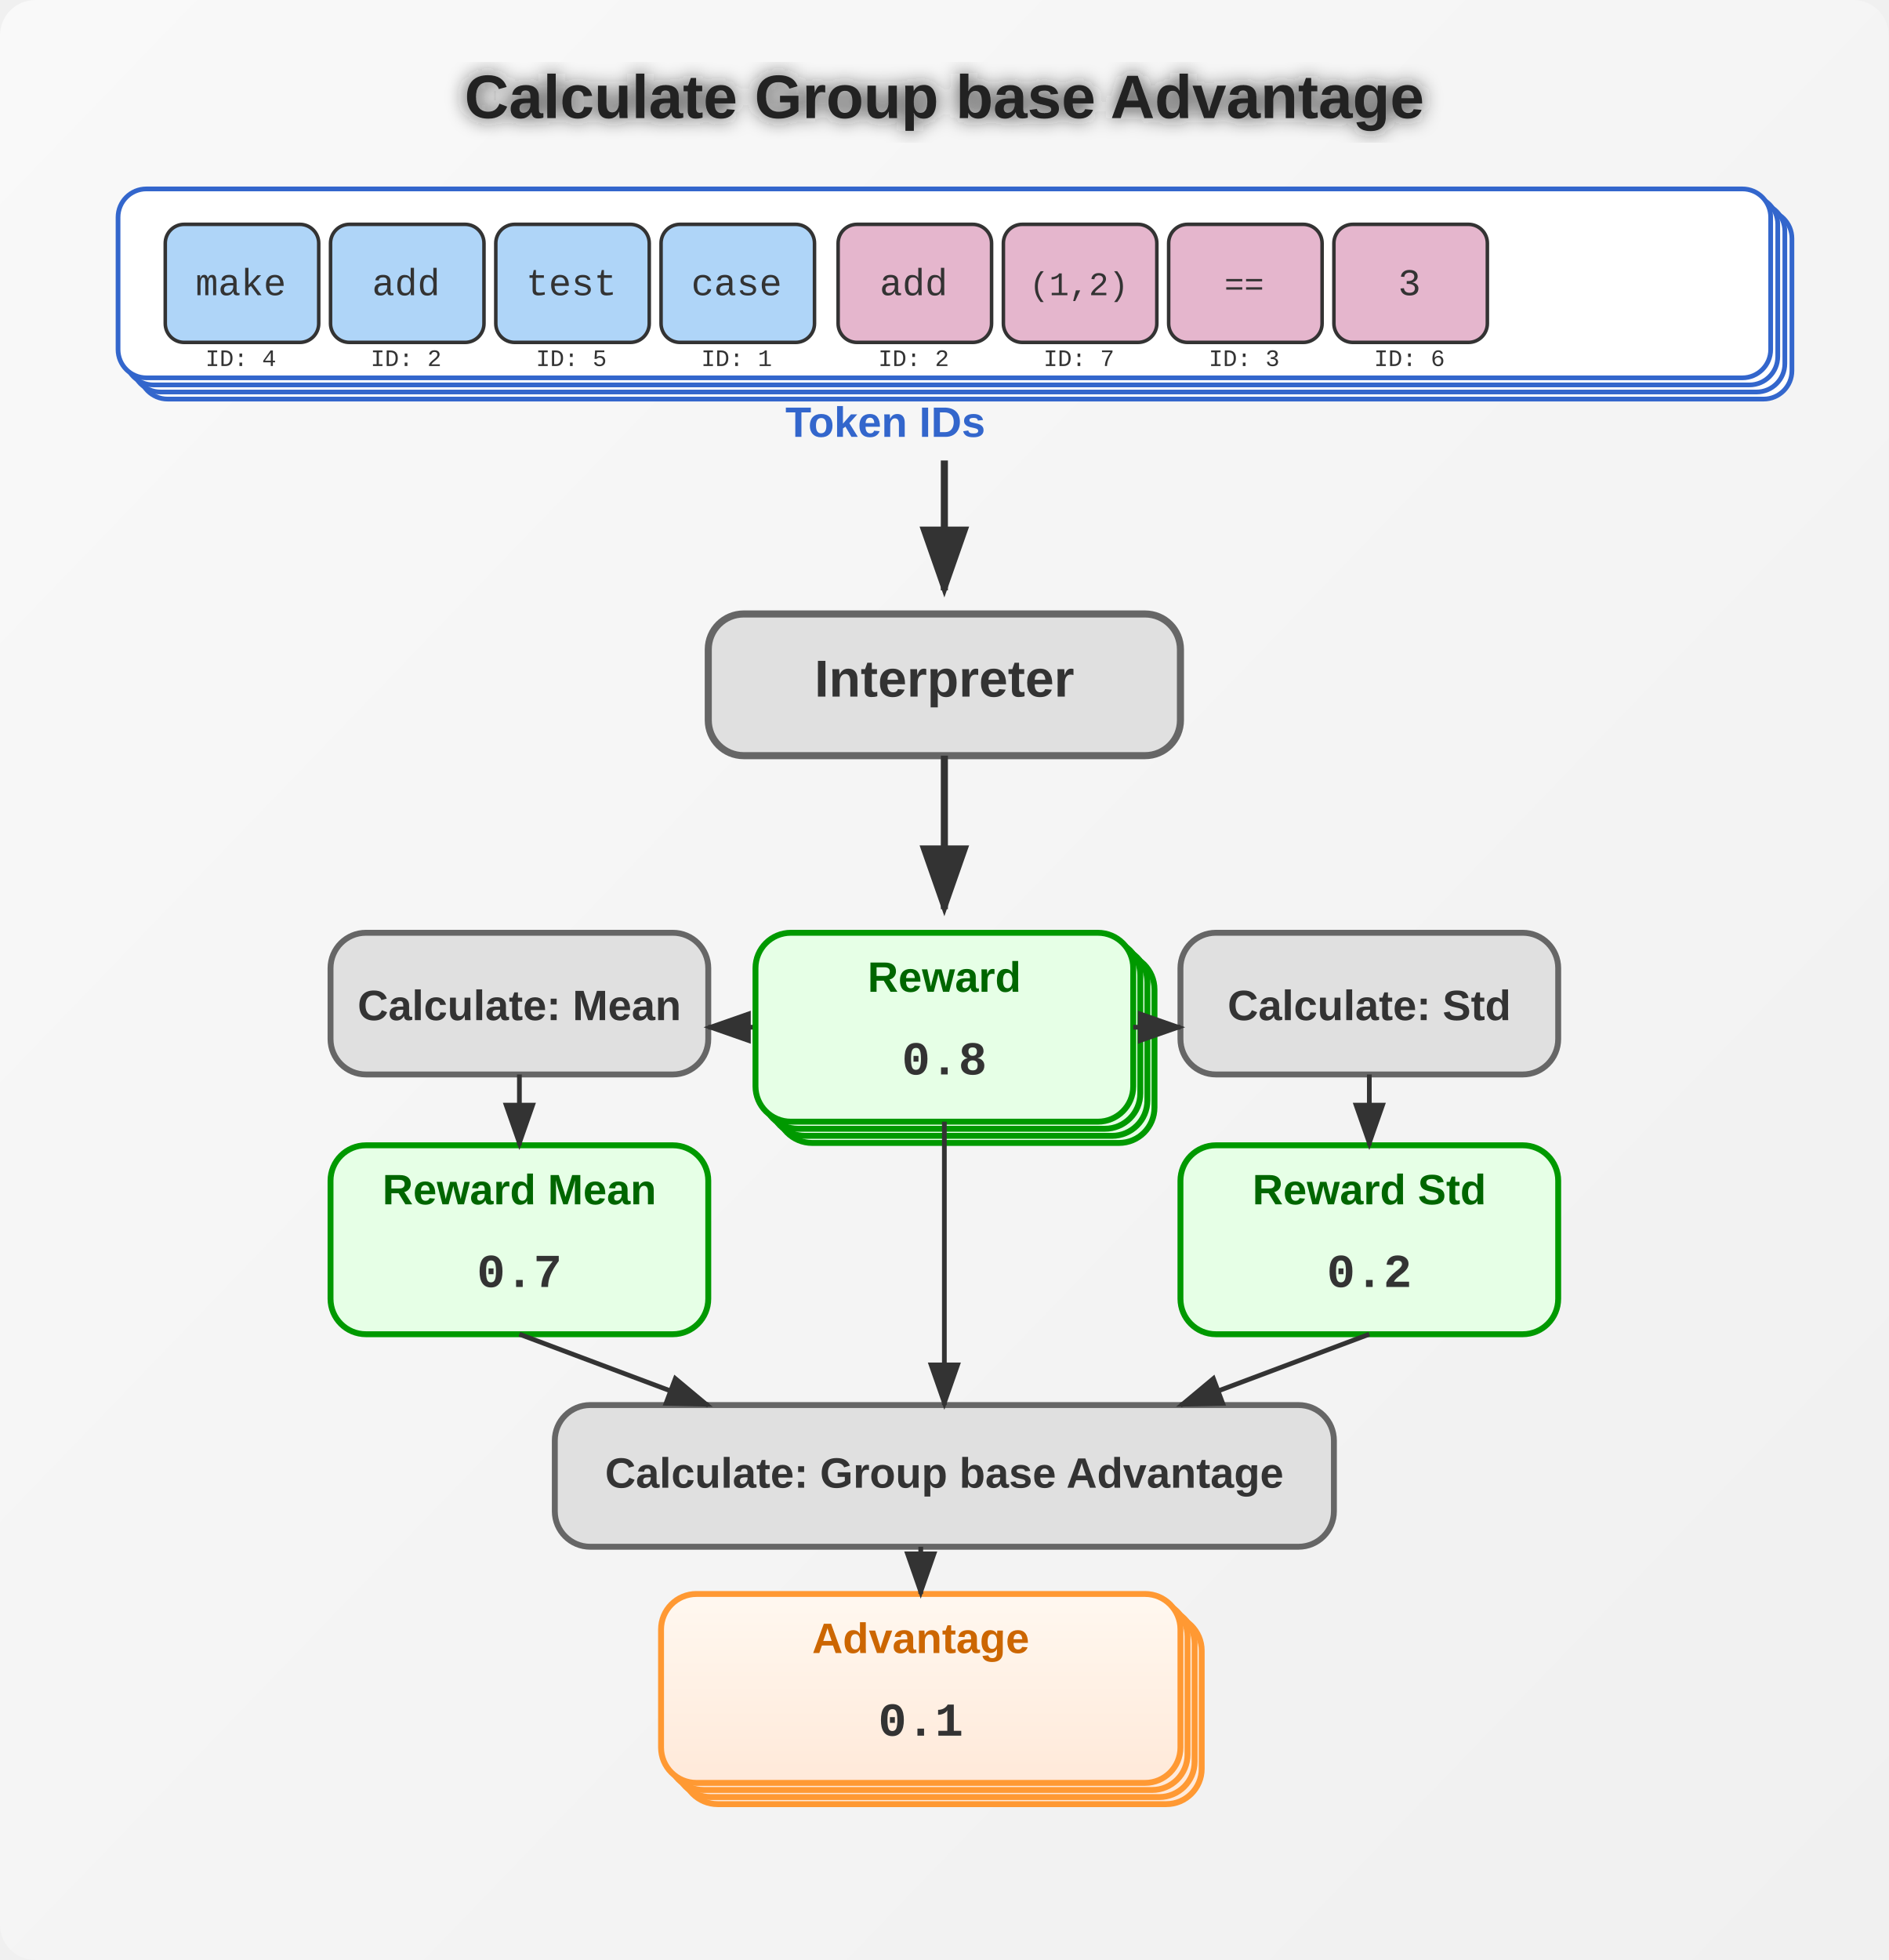
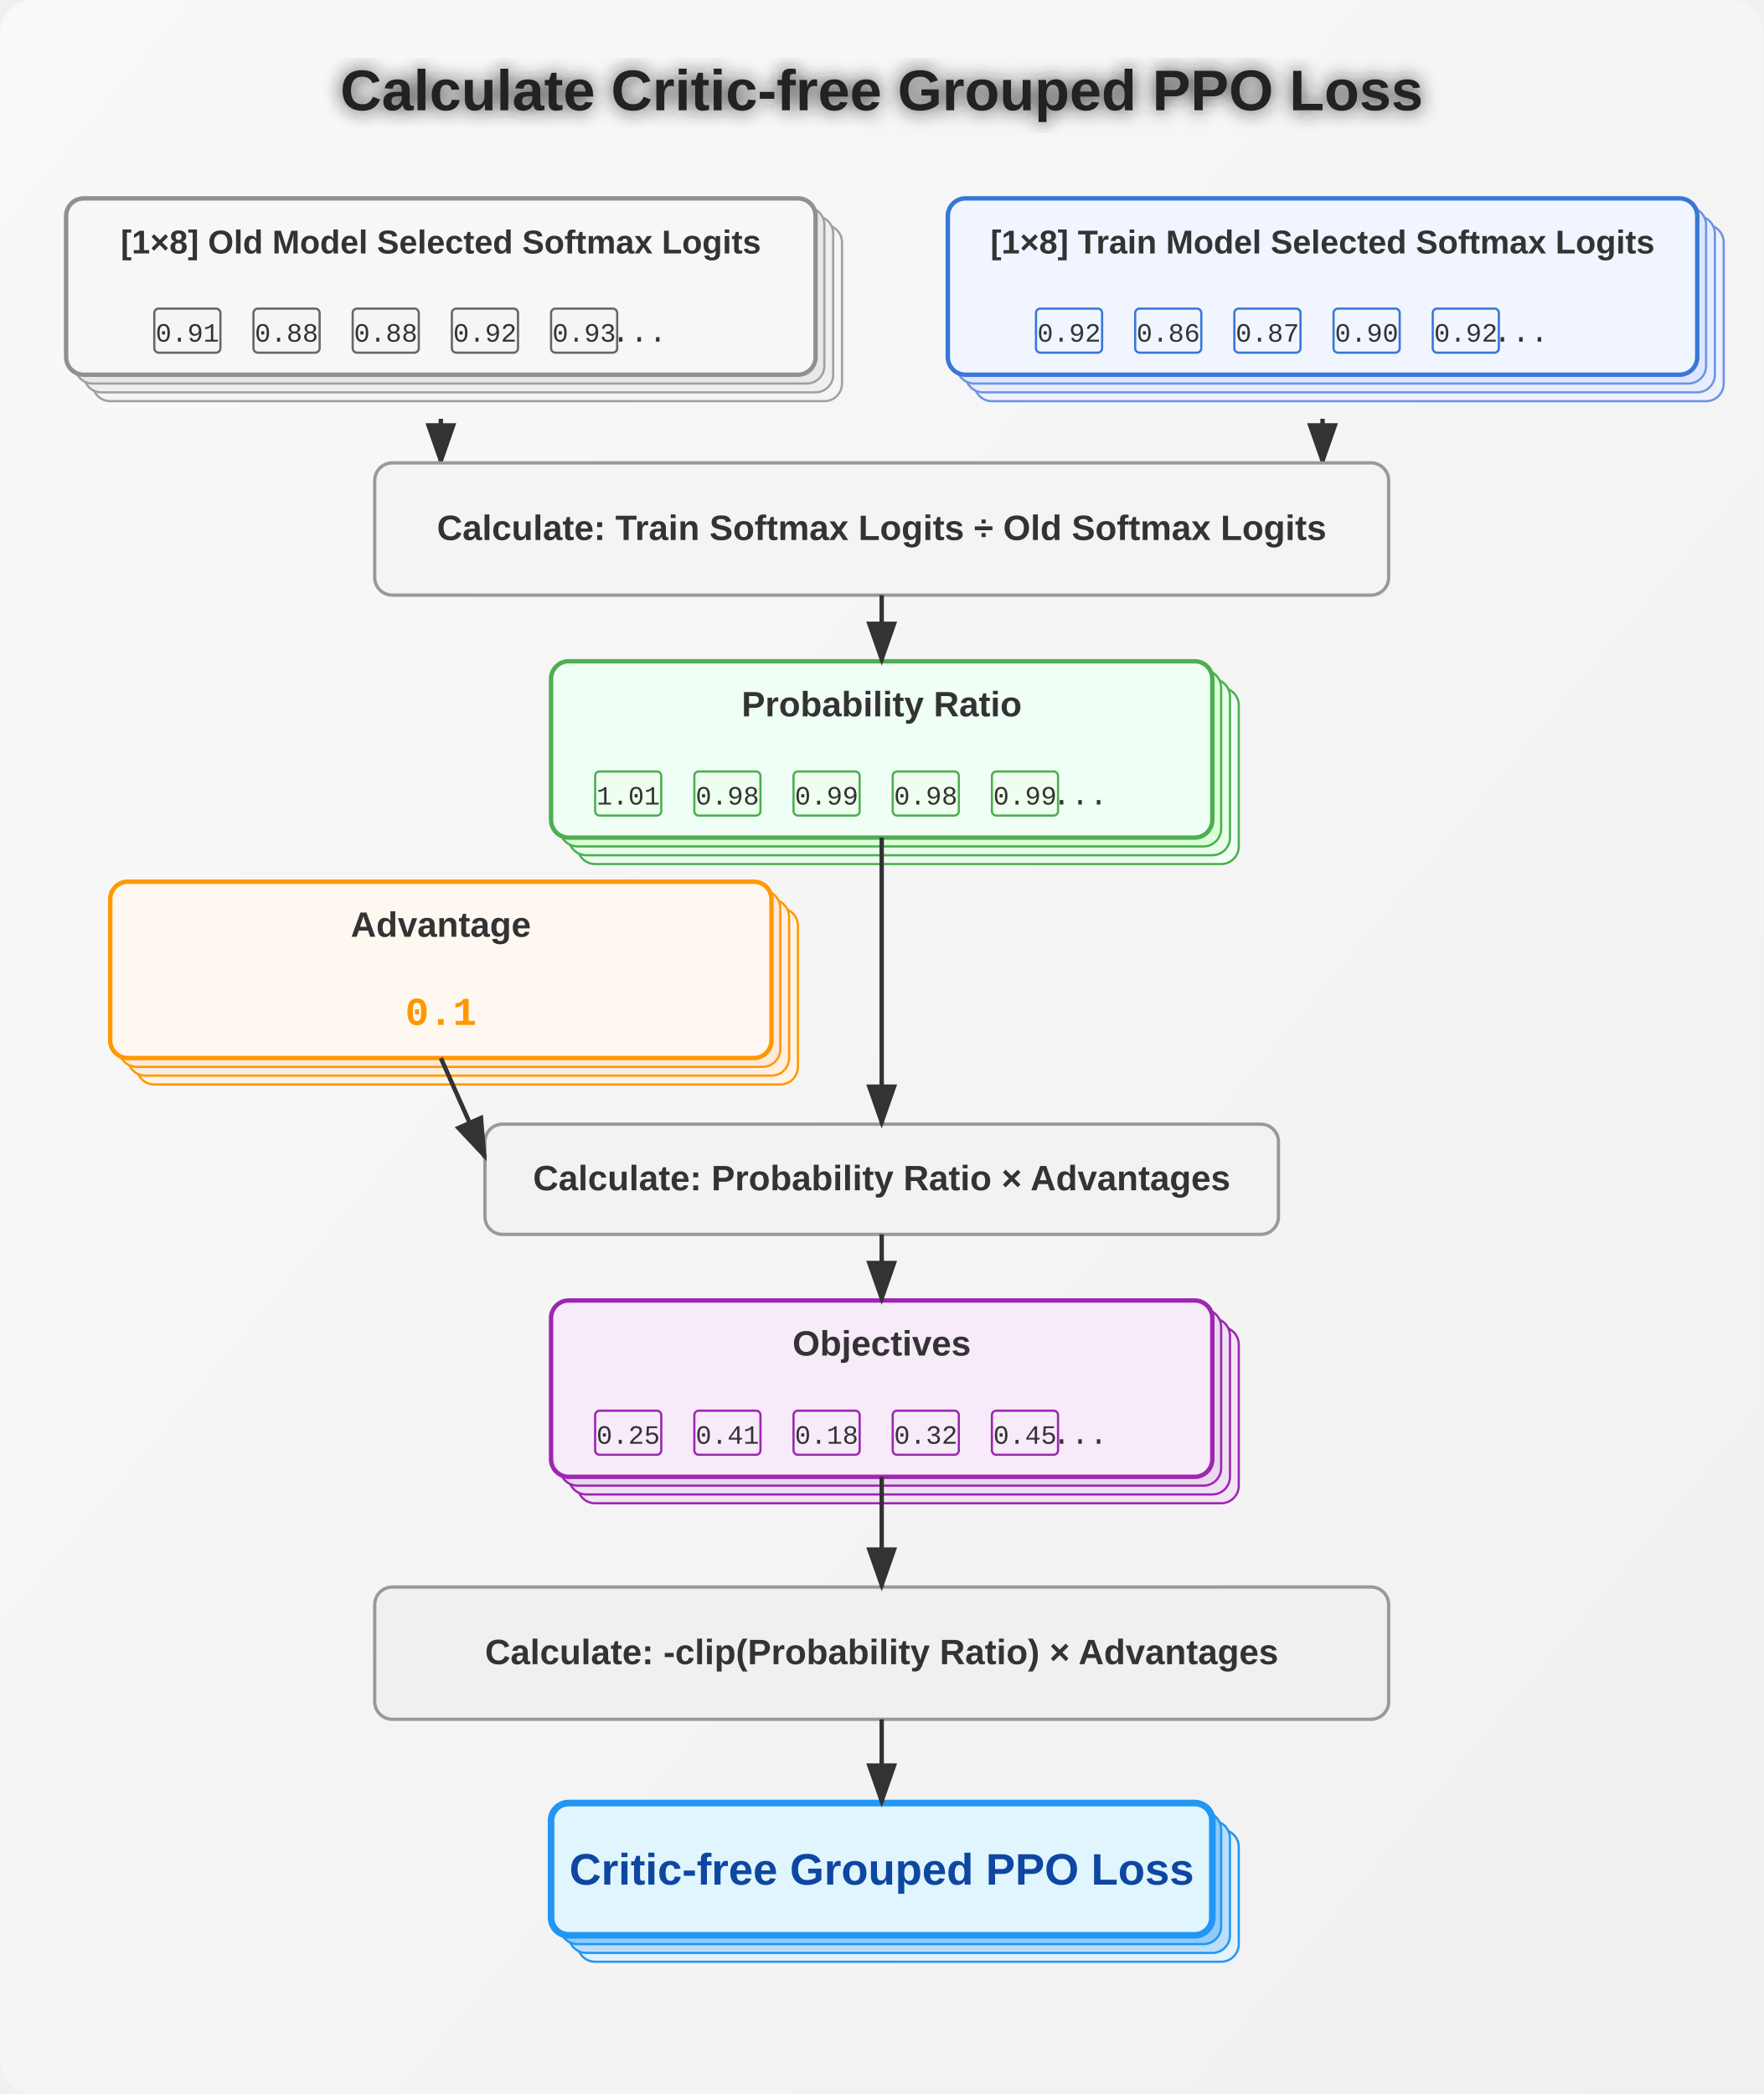
- <svg xmlns="http://www.w3.org/2000/svg" viewBox="0 0 800 830">
+ <svg xmlns="http://www.w3.org/2000/svg" viewBox="0 0 800 950">
  <defs>
    <linearGradient id="bg-gradient" x1="0%" y1="0%" x2="100%" y2="100%">
      <stop offset="0%" stop-color="#f9f9f9" />
      <stop offset="100%" stop-color="#f0f0f0" />
    </linearGradient>
    <marker id="arrowhead" markerWidth="10" markerHeight="7" refX="9" refY="3.5" orient="auto">
      <polygon points="0 0, 10 3.5, 0 7" fill="#333333" />
    </marker>
    <filter id="glow" x="-20%" y="-20%" width="140%" height="140%">
      <feGaussianBlur stdDeviation="4" result="blur" />
      <feComposite in="SourceGraphic" in2="blur" operator="over" />
    </filter>
  </defs>
-   <rect width="800" height="830" fill="url(#bg-gradient)" rx="15" ry="15" />
-   <text x="400" y="50" font-family="Arial, sans-serif" font-size="26" font-weight="bold" text-anchor="middle" fill="#222222" filter="url(#glow)">Calculate Group base Advantage</text>
-   <rect x="59" y="89" width="700" height="80" rx="12" ry="12" fill="#ffffff" stroke="#3366cc" stroke-width="2" />
-   <rect x="56" y="86" width="700" height="80" rx="12" ry="12" fill="#ffffff" stroke="#3366cc" stroke-width="2" />
-   <rect x="53" y="83" width="700" height="80" rx="12" ry="12" fill="#ffffff" stroke="#3366cc" stroke-width="2" />
-   <rect x="50" y="80" width="700" height="80" rx="12" ry="12" fill="#ffffff" stroke="#3366cc" stroke-width="2" />
-   <rect x="70" y="95" width="65" height="50" rx="8" ry="8" fill="#afd5f8" stroke="#333333" stroke-width="1.5" />
-   <text x="102" y="125" font-family="Courier New, monospace" font-size="16" text-anchor="middle" fill="#333333">make</text>
-   <rect x="140" y="95" width="65" height="50" rx="8" ry="8" fill="#afd5f8" stroke="#333333" stroke-width="1.5" />
-   <text x="172" y="125" font-family="Courier New, monospace" font-size="16" text-anchor="middle" fill="#333333">add</text>
-   <rect x="210" y="95" width="65" height="50" rx="8" ry="8" fill="#afd5f8" stroke="#333333" stroke-width="1.5" />
-   <text x="242" y="125" font-family="Courier New, monospace" font-size="16" text-anchor="middle" fill="#333333">test</text>
-   <rect x="280" y="95" width="65" height="50" rx="8" ry="8" fill="#afd5f8" stroke="#333333" stroke-width="1.5" />
-   <text x="312" y="125" font-family="Courier New, monospace" font-size="16" text-anchor="middle" fill="#333333">case</text>
-   <linearGradient id="response-gradient" x1="0%" y1="0%" x2="0%" y2="100%">
-     <stop offset="0%" stop-color="#e5b6cd" />
-     <stop offset="100%" stop-color="#c596ad" />
-   </linearGradient>
-   <rect x="355" y="95" width="65" height="50" rx="8" ry="8" fill="#e5b6cd" stroke="#333333" stroke-width="1.5" />
-   <text x="387" y="125" font-family="Courier New, monospace" font-size="16" text-anchor="middle" fill="#333333">add</text>
-   <rect x="425" y="95" width="65" height="50" rx="8" ry="8" fill="#e5b6cd" stroke="#333333" stroke-width="1.5" />
-   <text x="457" y="125" font-family="Courier New, monospace" font-size="14" text-anchor="middle" fill="#333333">(1,2)</text>
-   <rect x="495" y="95" width="65" height="50" rx="8" ry="8" fill="#e5b6cd" stroke="#333333" stroke-width="1.5" />
-   <text x="527" y="125" font-family="Courier New, monospace" font-size="14" text-anchor="middle" fill="#333333">==</text>
-   <rect x="565" y="95" width="65" height="50" rx="8" ry="8" fill="#e5b6cd" stroke="#333333" stroke-width="1.5" />
-   <text x="597" y="125" font-family="Courier New, monospace" font-size="16" text-anchor="middle" fill="#333333">3</text>
-   <text x="102" y="155" font-family="Courier New, monospace" font-size="10" text-anchor="middle" fill="#333333">ID: 4</text>
-   <text x="172" y="155" font-family="Courier New, monospace" font-size="10" text-anchor="middle" fill="#333333">ID: 2</text>
-   <text x="242" y="155" font-family="Courier New, monospace" font-size="10" text-anchor="middle" fill="#333333">ID: 5</text>
-   <text x="312" y="155" font-family="Courier New, monospace" font-size="10" text-anchor="middle" fill="#333333">ID: 1</text>
-   <text x="387" y="155" font-family="Courier New, monospace" font-size="10" text-anchor="middle" fill="#333333">ID: 2</text>
-   <text x="457" y="155" font-family="Courier New, monospace" font-size="10" text-anchor="middle" fill="#333333">ID: 7</text>
-   <text x="527" y="155" font-family="Courier New, monospace" font-size="10" text-anchor="middle" fill="#333333">ID: 3</text>
-   <text x="597" y="155" font-family="Courier New, monospace" font-size="10" text-anchor="middle" fill="#333333">ID: 6</text>
-   <text x="375" y="185" font-family="Arial, sans-serif" font-size="18" font-weight="bold" text-anchor="middle" fill="#3366cc">Token IDs</text>
-   <line x1="400" y1="195" x2="400" y2="250" stroke="#333333" stroke-width="3" marker-end="url(#arrowhead)" />
-   <rect x="300" y="260" width="200" height="60" rx="15" ry="15" fill="#e0e0e0" stroke="#666666" stroke-width="3" />
-   <text x="400" y="295" font-family="Arial, sans-serif" font-size="22" font-weight="bold" text-anchor="middle" fill="#333333">Interpreter</text>
-   <line x1="400" y1="320" x2="400" y2="385" stroke="#333333" stroke-width="3" marker-end="url(#arrowhead)" />
-   <rect x="140" y="395" width="160" height="60" rx="15" ry="15" fill="#e0e0e0" stroke="#666666" stroke-width="2.5" />
-   <text x="220" y="432" font-family="Arial, sans-serif" font-size="18" font-weight="bold" text-anchor="middle" fill="#333333">Calculate: Mean</text>
-   <line x1="320" y1="435" x2="300" y2="435" stroke="#333333" stroke-width="2" marker-end="url(#arrowhead)" />
-   <rect x="140" y="485" width="160" height="80" rx="15" ry="15" fill="#e6ffe6" stroke="#009900" stroke-width="2.5" />
-   <text x="220" y="510" font-family="Arial, sans-serif" font-size="18" font-weight="bold" text-anchor="middle" fill="#006600">Reward Mean</text>
-   <text x="220" y="545" font-family="Courier New, monospace" font-size="20" font-weight="bold" text-anchor="middle" fill="#333333">0.7</text>
-   <line x1="220" y1="455" x2="220" y2="485" stroke="#333333" stroke-width="2" marker-end="url(#arrowhead)" />
-   <rect x="329" y="404" width="160" height="80" rx="15" ry="15" fill="#e6ffe6" stroke="#009900" stroke-width="2.5" />
-   <rect x="326" y="401" width="160" height="80" rx="15" ry="15" fill="#e6ffe6" stroke="#009900" stroke-width="2.5" />
-   <rect x="323" y="398" width="160" height="80" rx="15" ry="15" fill="#e6ffe6" stroke="#009900" stroke-width="2.5" />
-   <rect x="320" y="395" width="160" height="80" rx="15" ry="15" fill="#e6ffe6" stroke="#009900" stroke-width="2.5" />
-   <text x="400" y="420" font-family="Arial, sans-serif" font-size="18" font-weight="bold" text-anchor="middle" fill="#006600">Reward</text>
-   <text x="400" y="455" font-family="Courier New, monospace" font-size="20" font-weight="bold" text-anchor="middle" fill="#333333">0.8</text>
-   <rect x="500" y="395" width="160" height="60" rx="15" ry="15" fill="#e0e0e0" stroke="#666666" stroke-width="2.5" />
-   <text x="580" y="432" font-family="Arial, sans-serif" font-size="18" font-weight="bold" text-anchor="middle" fill="#333333">Calculate: Std</text>
-   <line x1="480" y1="435" x2="500" y2="435" stroke="#333333" stroke-width="2" marker-end="url(#arrowhead)" />
-   <rect x="500" y="485" width="160" height="80" rx="15" ry="15" fill="#e6ffe6" stroke="#009900" stroke-width="2.5" />
-   <text x="580" y="510" font-family="Arial, sans-serif" font-size="18" font-weight="bold" text-anchor="middle" fill="#006600">Reward Std</text>
-   <text x="580" y="545" font-family="Courier New, monospace" font-size="20" font-weight="bold" text-anchor="middle" fill="#333333">0.2</text>
-   <line x1="580" y1="455" x2="580" y2="485" stroke="#333333" stroke-width="2" marker-end="url(#arrowhead)" />
-   <rect x="235" y="595" width="330" height="60" rx="15" ry="15" fill="#e0e0e0" stroke="#666666" stroke-width="2.5" />
-   <text x="400" y="630" font-family="Arial, sans-serif" font-size="18" font-weight="bold" text-anchor="middle" fill="#333333">Calculate: Group base Advantage</text>
-   <line x1="400" y1="475" x2="400" y2="595" stroke="#333333" stroke-width="2" marker-end="url(#arrowhead)" />
-   <line x1="220" y1="565" x2="300" y2="595" stroke="#333333" stroke-width="2" marker-end="url(#arrowhead)" />
-   <line x1="580" y1="565" x2="500" y2="595" stroke="#333333" stroke-width="2" marker-end="url(#arrowhead)" />
-   <linearGradient id="advantage-gradient" x1="0%" y1="0%" x2="0%" y2="100%">
-     <stop offset="0%" stop-color="#fff8f0" />
-     <stop offset="100%" stop-color="#ffe9d9" />
-   </linearGradient>
-   <rect x="289" y="684" width="220" height="80" rx="15" ry="15" fill="url(#advantage-gradient)" stroke="#ff9933" stroke-width="2.5" />
-   <rect x="286" y="681" width="220" height="80" rx="15" ry="15" fill="url(#advantage-gradient)" stroke="#ff9933" stroke-width="2.5" />
-   <rect x="283" y="678" width="220" height="80" rx="15" ry="15" fill="url(#advantage-gradient)" stroke="#ff9933" stroke-width="2.5" />
-   <rect x="280" y="675" width="220" height="80" rx="15" ry="15" fill="url(#advantage-gradient)" stroke="#ff9933" stroke-width="2.5" />
-   <text x="390" y="700" font-family="Arial, sans-serif" font-size="18" font-weight="bold" text-anchor="middle" fill="#cc6600">Advantage</text>
-   <text x="390" y="735" font-family="Courier New, monospace" font-size="20" font-weight="bold" text-anchor="middle" fill="#333333">0.1</text>
-   <line x1="390" y1="655" x2="390" y2="675" stroke="#333333" stroke-width="2" marker-end="url(#arrowhead)" />
+   <rect width="800" height="950" fill="url(#bg-gradient)" rx="15" ry="15" />
+   <text x="400" y="50" font-family="Arial, sans-serif" font-size="26" font-weight="bold" text-anchor="middle" fill="#222222" filter="url(#glow)">Calculate Critic-free Grouped PPO Loss</text>
+   <rect x="42" y="102" width="340" height="80" rx="8" ry="8" fill="#f5f5f5" stroke="#a0a0a0" stroke-width="1" />
+   <rect x="38" y="98" width="340" height="80" rx="8" ry="8" fill="#efefef" stroke="#a0a0a0" stroke-width="1" />
+   <rect x="34" y="94" width="340" height="80" rx="8" ry="8" fill="#e8e8e8" stroke="#a0a0a0" stroke-width="1" />
+   <rect x="30" y="90" width="340" height="80" rx="8" ry="8" fill="#f7f7f7" stroke="#909090" stroke-width="2" />
+   <text x="200" y="115" font-family="Arial, sans-serif" font-size="15" font-weight="bold" text-anchor="middle" fill="#333333">[1×8] Old Model Selected Softmax Logits</text>
+   <rect x="70" y="140" width="30" height="20" rx="2" ry="2" fill="#f5f5f5" stroke="#666666" stroke-width="1" />
+   <rect x="115" y="140" width="30" height="20" rx="2" ry="2" fill="#f5f5f5" stroke="#666666" stroke-width="1" />
+   <rect x="160" y="140" width="30" height="20" rx="2" ry="2" fill="#f5f5f5" stroke="#666666" stroke-width="1" />
+   <rect x="205" y="140" width="30" height="20" rx="2" ry="2" fill="#f5f5f5" stroke="#666666" stroke-width="1" />
+   <rect x="250" y="140" width="30" height="20" rx="2" ry="2" fill="#f5f5f5" stroke="#666666" stroke-width="1" />
+   <text x="85" y="155" font-family="Courier New, monospace" font-size="12" text-anchor="middle" fill="#333333">0.91</text>
+   <text x="130" y="155" font-family="Courier New, monospace" font-size="12" text-anchor="middle" fill="#333333">0.88</text>
+   <text x="175" y="155" font-family="Courier New, monospace" font-size="12" text-anchor="middle" fill="#333333">0.88</text>
+   <text x="220" y="155" font-family="Courier New, monospace" font-size="12" text-anchor="middle" fill="#333333">0.92</text>
+   <text x="265" y="155" font-family="Courier New, monospace" font-size="12" text-anchor="middle" fill="#333333">0.93</text>
+   <text x="290" y="155" font-family="Courier New, monospace" font-size="14" text-anchor="middle" fill="#333333">...</text>
+   <rect x="442" y="102" width="340" height="80" rx="8" ry="8" fill="#eef2ff" stroke="#6e93e0" stroke-width="1" />
+   <rect x="438" y="98" width="340" height="80" rx="8" ry="8" fill="#e6edff" stroke="#6e93e0" stroke-width="1" />
+   <rect x="434" y="94" width="340" height="80" rx="8" ry="8" fill="#dee6ff" stroke="#6e93e0" stroke-width="1" />
+   <rect x="430" y="90" width="340" height="80" rx="8" ry="8" fill="#f0f5ff" stroke="#3976d8" stroke-width="2" />
+   <text x="600" y="115" font-family="Arial, sans-serif" font-size="15" font-weight="bold" text-anchor="middle" fill="#333333">[1×8] Train Model Selected Softmax Logits</text>
+   <rect x="470" y="140" width="30" height="20" rx="2" ry="2" fill="#f0f5ff" stroke="#3976d8" stroke-width="1" />
+   <rect x="515" y="140" width="30" height="20" rx="2" ry="2" fill="#f0f5ff" stroke="#3976d8" stroke-width="1" />
+   <rect x="560" y="140" width="30" height="20" rx="2" ry="2" fill="#f0f5ff" stroke="#3976d8" stroke-width="1" />
+   <rect x="605" y="140" width="30" height="20" rx="2" ry="2" fill="#f0f5ff" stroke="#3976d8" stroke-width="1" />
+   <rect x="650" y="140" width="30" height="20" rx="2" ry="2" fill="#f0f5ff" stroke="#3976d8" stroke-width="1" />
+   <text x="485" y="155" font-family="Courier New, monospace" font-size="12" text-anchor="middle" fill="#333333">0.92</text>
+   <text x="530" y="155" font-family="Courier New, monospace" font-size="12" text-anchor="middle" fill="#333333">0.86</text>
+   <text x="575" y="155" font-family="Courier New, monospace" font-size="12" text-anchor="middle" fill="#333333">0.87</text>
+   <text x="620" y="155" font-family="Courier New, monospace" font-size="12" text-anchor="middle" fill="#333333">0.90</text>
+   <text x="665" y="155" font-family="Courier New, monospace" font-size="12" text-anchor="middle" fill="#333333">0.92</text>
+   <text x="690" y="155" font-family="Courier New, monospace" font-size="14" text-anchor="middle" fill="#333333">...</text>
+   <path d="M 200 190 L 200 210" stroke="#333333" stroke-width="2" fill="none" marker-end="url(#arrowhead)" />
+   <path d="M 600 190 L 600 210" stroke="#333333" stroke-width="2" fill="none" marker-end="url(#arrowhead)" />
+   <rect x="170" y="210" width="460" height="60" rx="8" ry="8" fill="#f4f4f4" stroke="#999999" stroke-width="1.5" />
+   <text x="400" y="245" font-family="Arial, sans-serif" font-size="16" font-weight="bold" text-anchor="middle" fill="#333333">Calculate:   Train Softmax Logits  ÷  Old Softmax Logits</text>
+   <rect x="262" y="312" width="300" height="80" rx="8" ry="8" fill="#f0fff5" stroke="#4CAF50" stroke-width="1" />
+   <rect x="258" y="308" width="300" height="80" rx="8" ry="8" fill="#e6ffe9" stroke="#4CAF50" stroke-width="1" />
+   <rect x="254" y="304" width="300" height="80" rx="8" ry="8" fill="#d9ffd9" stroke="#4CAF50" stroke-width="1" />
+   <rect x="250" y="300" width="300" height="80" rx="8" ry="8" fill="#f0fff5" stroke="#4CAF50" stroke-width="2" />
+   <text x="400" y="325" font-family="Arial, sans-serif" font-size="16" font-weight="bold" text-anchor="middle" fill="#333333">Probability Ratio</text>
+   <rect x="270" y="350" width="30" height="20" rx="2" ry="2" fill="#efffef" stroke="#4CAF50" stroke-width="1" />
+   <rect x="315" y="350" width="30" height="20" rx="2" ry="2" fill="#efffef" stroke="#4CAF50" stroke-width="1" />
+   <rect x="360" y="350" width="30" height="20" rx="2" ry="2" fill="#efffef" stroke="#4CAF50" stroke-width="1" />
+   <rect x="405" y="350" width="30" height="20" rx="2" ry="2" fill="#efffef" stroke="#4CAF50" stroke-width="1" />
+   <rect x="450" y="350" width="30" height="20" rx="2" ry="2" fill="#efffef" stroke="#4CAF50" stroke-width="1" />
+   <text x="285" y="365" font-family="Courier New, monospace" font-size="12" text-anchor="middle" fill="#333333">1.01</text>
+   <text x="330" y="365" font-family="Courier New, monospace" font-size="12" text-anchor="middle" fill="#333333">0.98</text>
+   <text x="375" y="365" font-family="Courier New, monospace" font-size="12" text-anchor="middle" fill="#333333">0.99</text>
+   <text x="420" y="365" font-family="Courier New, monospace" font-size="12" text-anchor="middle" fill="#333333">0.98</text>
+   <text x="465" y="365" font-family="Courier New, monospace" font-size="12" text-anchor="middle" fill="#333333">0.99</text>
+   <text x="490" y="365" font-family="Courier New, monospace" font-size="14" text-anchor="middle" fill="#333333">...</text>
+   <path d="M 400 270 L 400 300" stroke="#333333" stroke-width="2" fill="none" marker-end="url(#arrowhead)" />
+   <rect x="62" y="412" width="300" height="80" rx="8" ry="8" fill="#fff4e6" stroke="#FF9800" stroke-width="1" />
+   <rect x="58" y="408" width="300" height="80" rx="8" ry="8" fill="#ffefe1" stroke="#FF9800" stroke-width="1" />
+   <rect x="54" y="404" width="300" height="80" rx="8" ry="8" fill="#ffe9d9" stroke="#FF9800" stroke-width="1" />
+   <rect x="50" y="400" width="300" height="80" rx="8" ry="8" fill="#fff8f0" stroke="#FF9800" stroke-width="2" />
+   <text x="200" y="425" font-family="Arial, sans-serif" font-size="16" font-weight="bold" text-anchor="middle" fill="#333333">Advantage</text>
+   <text x="200" y="465" font-family="Courier New, monospace" font-size="18" font-weight="bold" text-anchor="middle" fill="#FF9800">0.1</text>
+   <rect x="220" y="510" width="360" height="50" rx="8" ry="8" fill="#f2f2f2" stroke="#999999" stroke-width="1.5" />
+   <text x="400" y="540" font-family="Arial, sans-serif" font-size="16" font-weight="bold" text-anchor="middle" fill="#333333">Calculate: Probability Ratio × Advantages</text>
+   <path d="M 200 480 L 220 525" stroke="#333333" stroke-width="2" fill="none" marker-end="url(#arrowhead)" />
+   <path d="M 400 380 L 400 510" stroke="#333333" stroke-width="2" fill="none" marker-end="url(#arrowhead)" />
+   <rect x="262" y="602" width="300" height="80" rx="8" ry="8" fill="#f3e5f5" stroke="#9C27B0" stroke-width="1" />
+   <rect x="258" y="598" width="300" height="80" rx="8" ry="8" fill="#efe0f3" stroke="#9C27B0" stroke-width="1" />
+   <rect x="254" y="594" width="300" height="80" rx="8" ry="8" fill="#e9d8ee" stroke="#9C27B0" stroke-width="1" />
+   <rect x="250" y="590" width="300" height="80" rx="8" ry="8" fill="#f7ebf9" stroke="#9C27B0" stroke-width="2" />
+   <text x="400" y="615" font-family="Arial, sans-serif" font-size="16" font-weight="bold" text-anchor="middle" fill="#333333">Objectives</text>
+   <rect x="270" y="640" width="30" height="20" rx="2" ry="2" fill="#f7ebf9" stroke="#9C27B0" stroke-width="1" />
+   <rect x="315" y="640" width="30" height="20" rx="2" ry="2" fill="#f7ebf9" stroke="#9C27B0" stroke-width="1" />
+   <rect x="360" y="640" width="30" height="20" rx="2" ry="2" fill="#f7ebf9" stroke="#9C27B0" stroke-width="1" />
+   <rect x="405" y="640" width="30" height="20" rx="2" ry="2" fill="#f7ebf9" stroke="#9C27B0" stroke-width="1" />
+   <rect x="450" y="640" width="30" height="20" rx="2" ry="2" fill="#f7ebf9" stroke="#9C27B0" stroke-width="1" />
+   <text x="285" y="655" font-family="Courier New, monospace" font-size="12" text-anchor="middle" fill="#333333">0.25</text>
+   <text x="330" y="655" font-family="Courier New, monospace" font-size="12" text-anchor="middle" fill="#333333">0.41</text>
+   <text x="375" y="655" font-family="Courier New, monospace" font-size="12" text-anchor="middle" fill="#333333">0.18</text>
+   <text x="420" y="655" font-family="Courier New, monospace" font-size="12" text-anchor="middle" fill="#333333">0.32</text>
+   <text x="465" y="655" font-family="Courier New, monospace" font-size="12" text-anchor="middle" fill="#333333">0.45</text>
+   <text x="490" y="655" font-family="Courier New, monospace" font-size="14" text-anchor="middle" fill="#333333">...</text>
+   <path d="M 400 560 L 400 590" stroke="#333333" stroke-width="2" fill="none" marker-end="url(#arrowhead)" />
+   <rect x="170" y="720" width="460" height="60" rx="8" ry="8" fill="#f0f0f0" stroke="#999999" stroke-width="1.5" />
+   <text x="400" y="755" font-family="Arial, sans-serif" font-size="16" font-weight="bold" text-anchor="middle" fill="#333333">Calculate: -clip(Probability Ratio) × Advantages</text>
+   <rect x="262" y="830" width="300" height="60" rx="8" ry="8" fill="#e3f2fd" stroke="#2196F3" stroke-width="1" />
+   <rect x="258" y="826" width="300" height="60" rx="8" ry="8" fill="#bbdefb" stroke="#2196F3" stroke-width="1" />
+   <rect x="254" y="822" width="300" height="60" rx="8" ry="8" fill="#90caf9" stroke="#2196F3" stroke-width="1" />
+   <rect x="250" y="818" width="300" height="60" rx="8" ry="8" fill="#e1f5fe" stroke="#2196F3" stroke-width="3" />
+   <text x="400" y="855" font-family="Arial, sans-serif" font-size="20" font-weight="bold" text-anchor="middle" fill="#0D47A1">Critic-free Grouped PPO Loss</text>
+   <path d="M 400 670 L 400 720" stroke="#333333" stroke-width="2" fill="none" marker-end="url(#arrowhead)" />
+   <path d="M 400 780 L 400 818" stroke="#333333" stroke-width="2" fill="none" marker-end="url(#arrowhead)" />
</svg>
